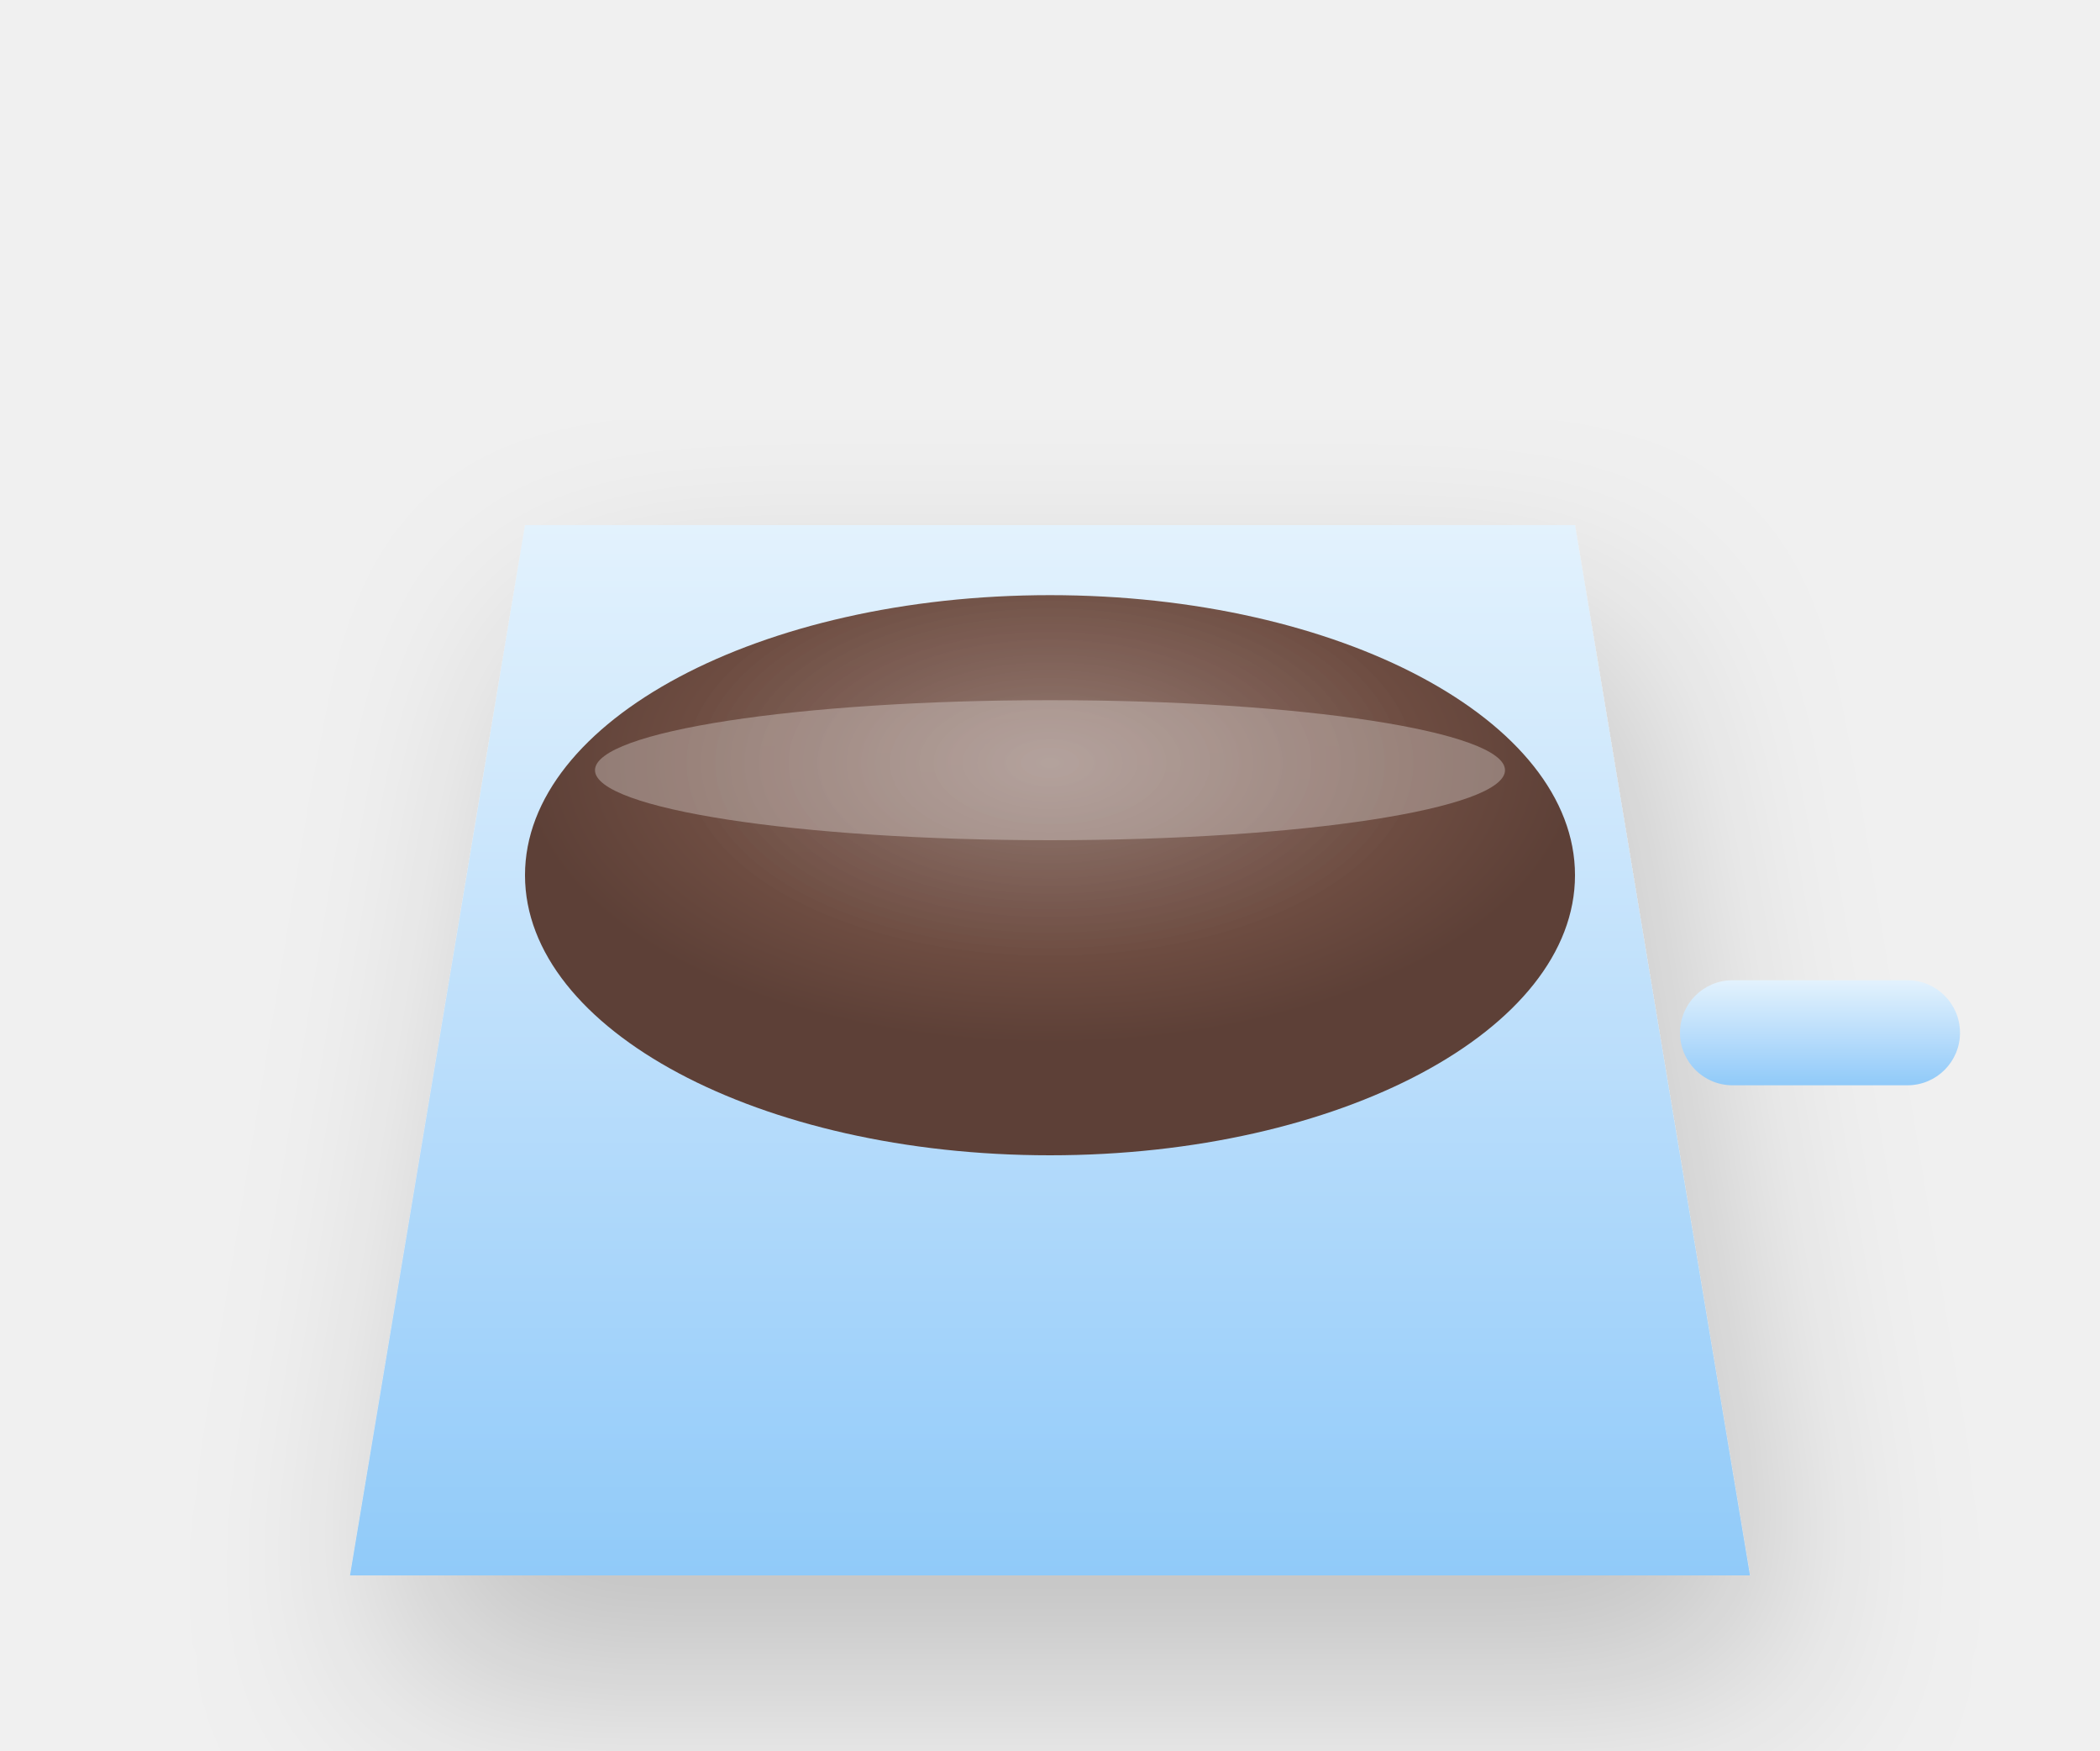
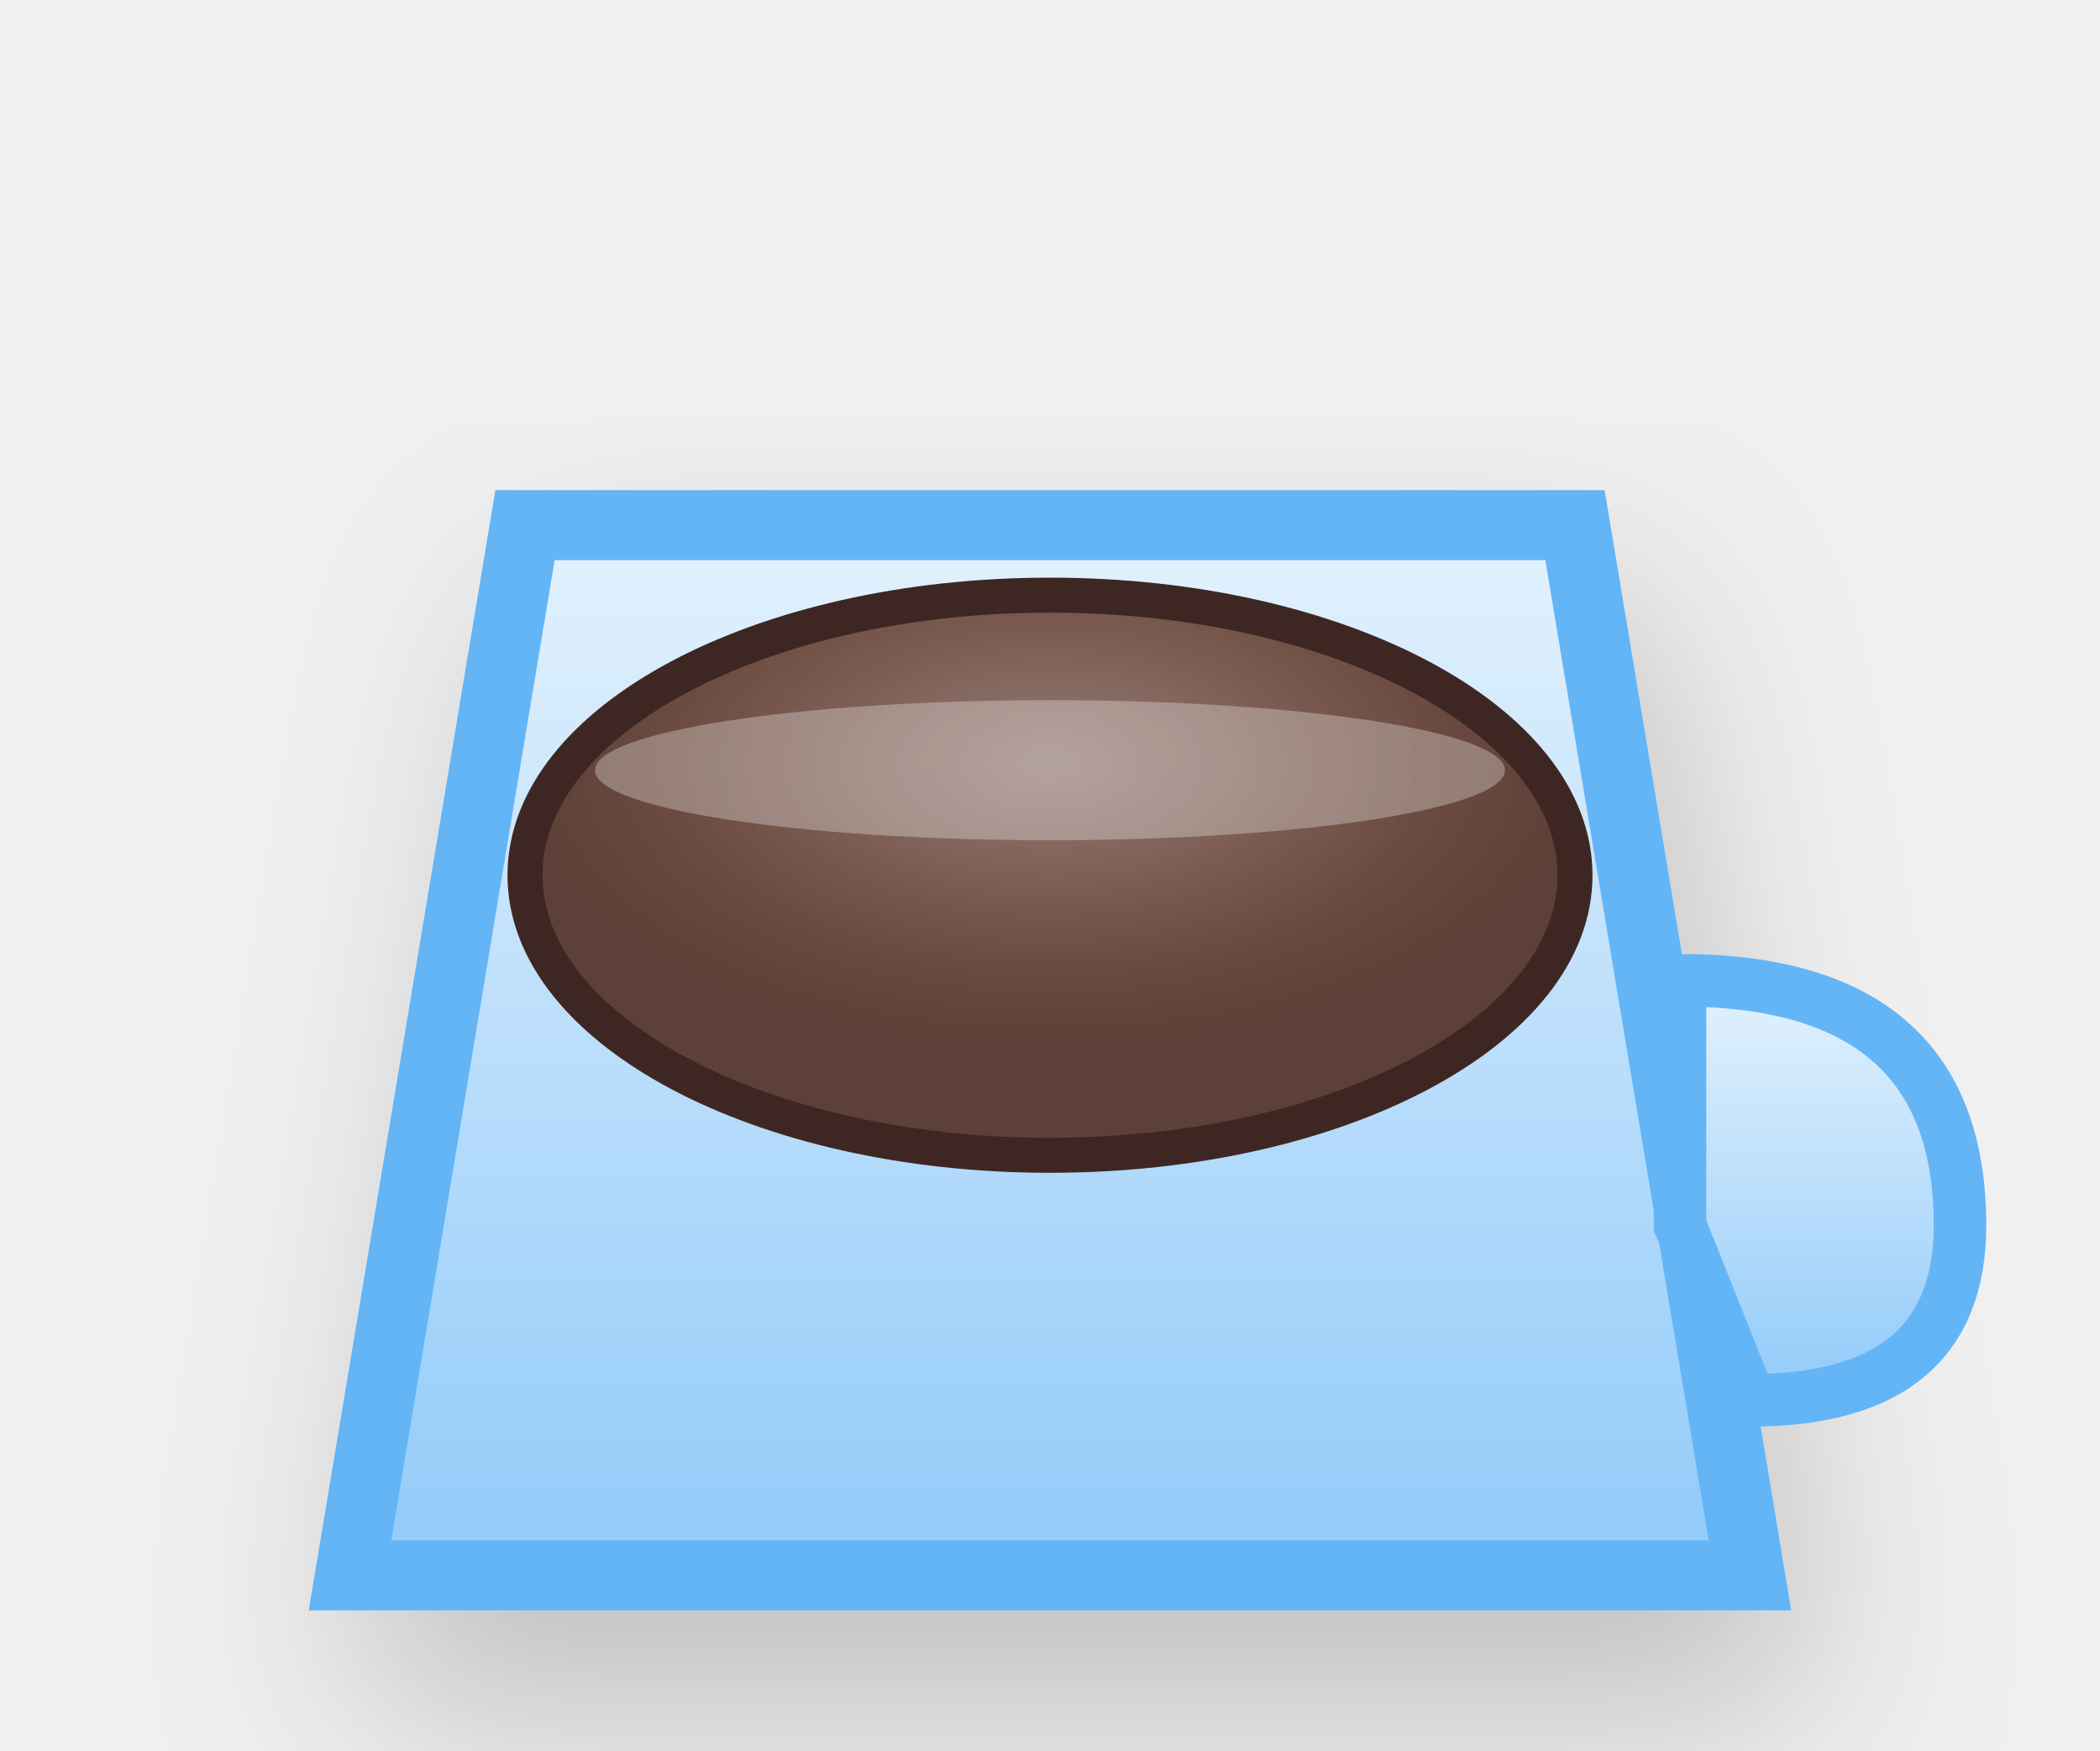
<svg xmlns="http://www.w3.org/2000/svg" width="60" height="50">
  <defs>
    <linearGradient id="cupGrad" x1="0%" y1="0%" x2="0%" y2="100%">
      <stop offset="0%" style="stop-color:#e3f2fd;stop-opacity:1" />
      <stop offset="50%" style="stop-color:#bbdefb;stop-opacity:1" />
      <stop offset="100%" style="stop-color:#90caf9;stop-opacity:1" />
    </linearGradient>
    <radialGradient id="cupWater" cx="50%" cy="30%" r="50%">
      <stop offset="0%" style="stop-color:#8d6e63;stop-opacity:0.9" />
      <stop offset="70%" style="stop-color:#6d4c41;stop-opacity:1" />
      <stop offset="100%" style="stop-color:#5d4037;stop-opacity:1" />
    </radialGradient>
    <filter id="cupShadow" x="-20%" y="-20%" width="140%" height="140%">
      <feDropShadow dx="1" dy="3" stdDeviation="3" flood-opacity="0.2" />
    </filter>
  </defs>
-   <path d="M10 45 L50 45 L45 15 L15 15 Z" fill="url(#cupGrad)" filter="url(#cupShadow)" />
-   <ellipse cx="30" cy="25" rx="15" ry="8" fill="url(#cupWater)" />
-   <rect x="48" y="28" width="8" height="3" rx="1.5" fill="url(#cupGrad)" />
+   <path d="M10 45 L50 45 L45 15 L15 15 Z" fill="url(#cupGrad)" stroke="#64b5f6" stroke-width="2" filter="url(#cupShadow)" />
+   <ellipse cx="30" cy="25" rx="15" ry="8" fill="url(#cupWater)" stroke="#3e2723" stroke-width="1" />
+   <path d="M48 28 Q56 28, 56 35 Q56 40, 50 40 L48 35 Z" fill="url(#cupGrad)" stroke="#64b5f6" stroke-width="1.5" />
  <ellipse cx="30" cy="22" rx="13" ry="2" fill="#ffffff" opacity="0.3" />
</svg>
